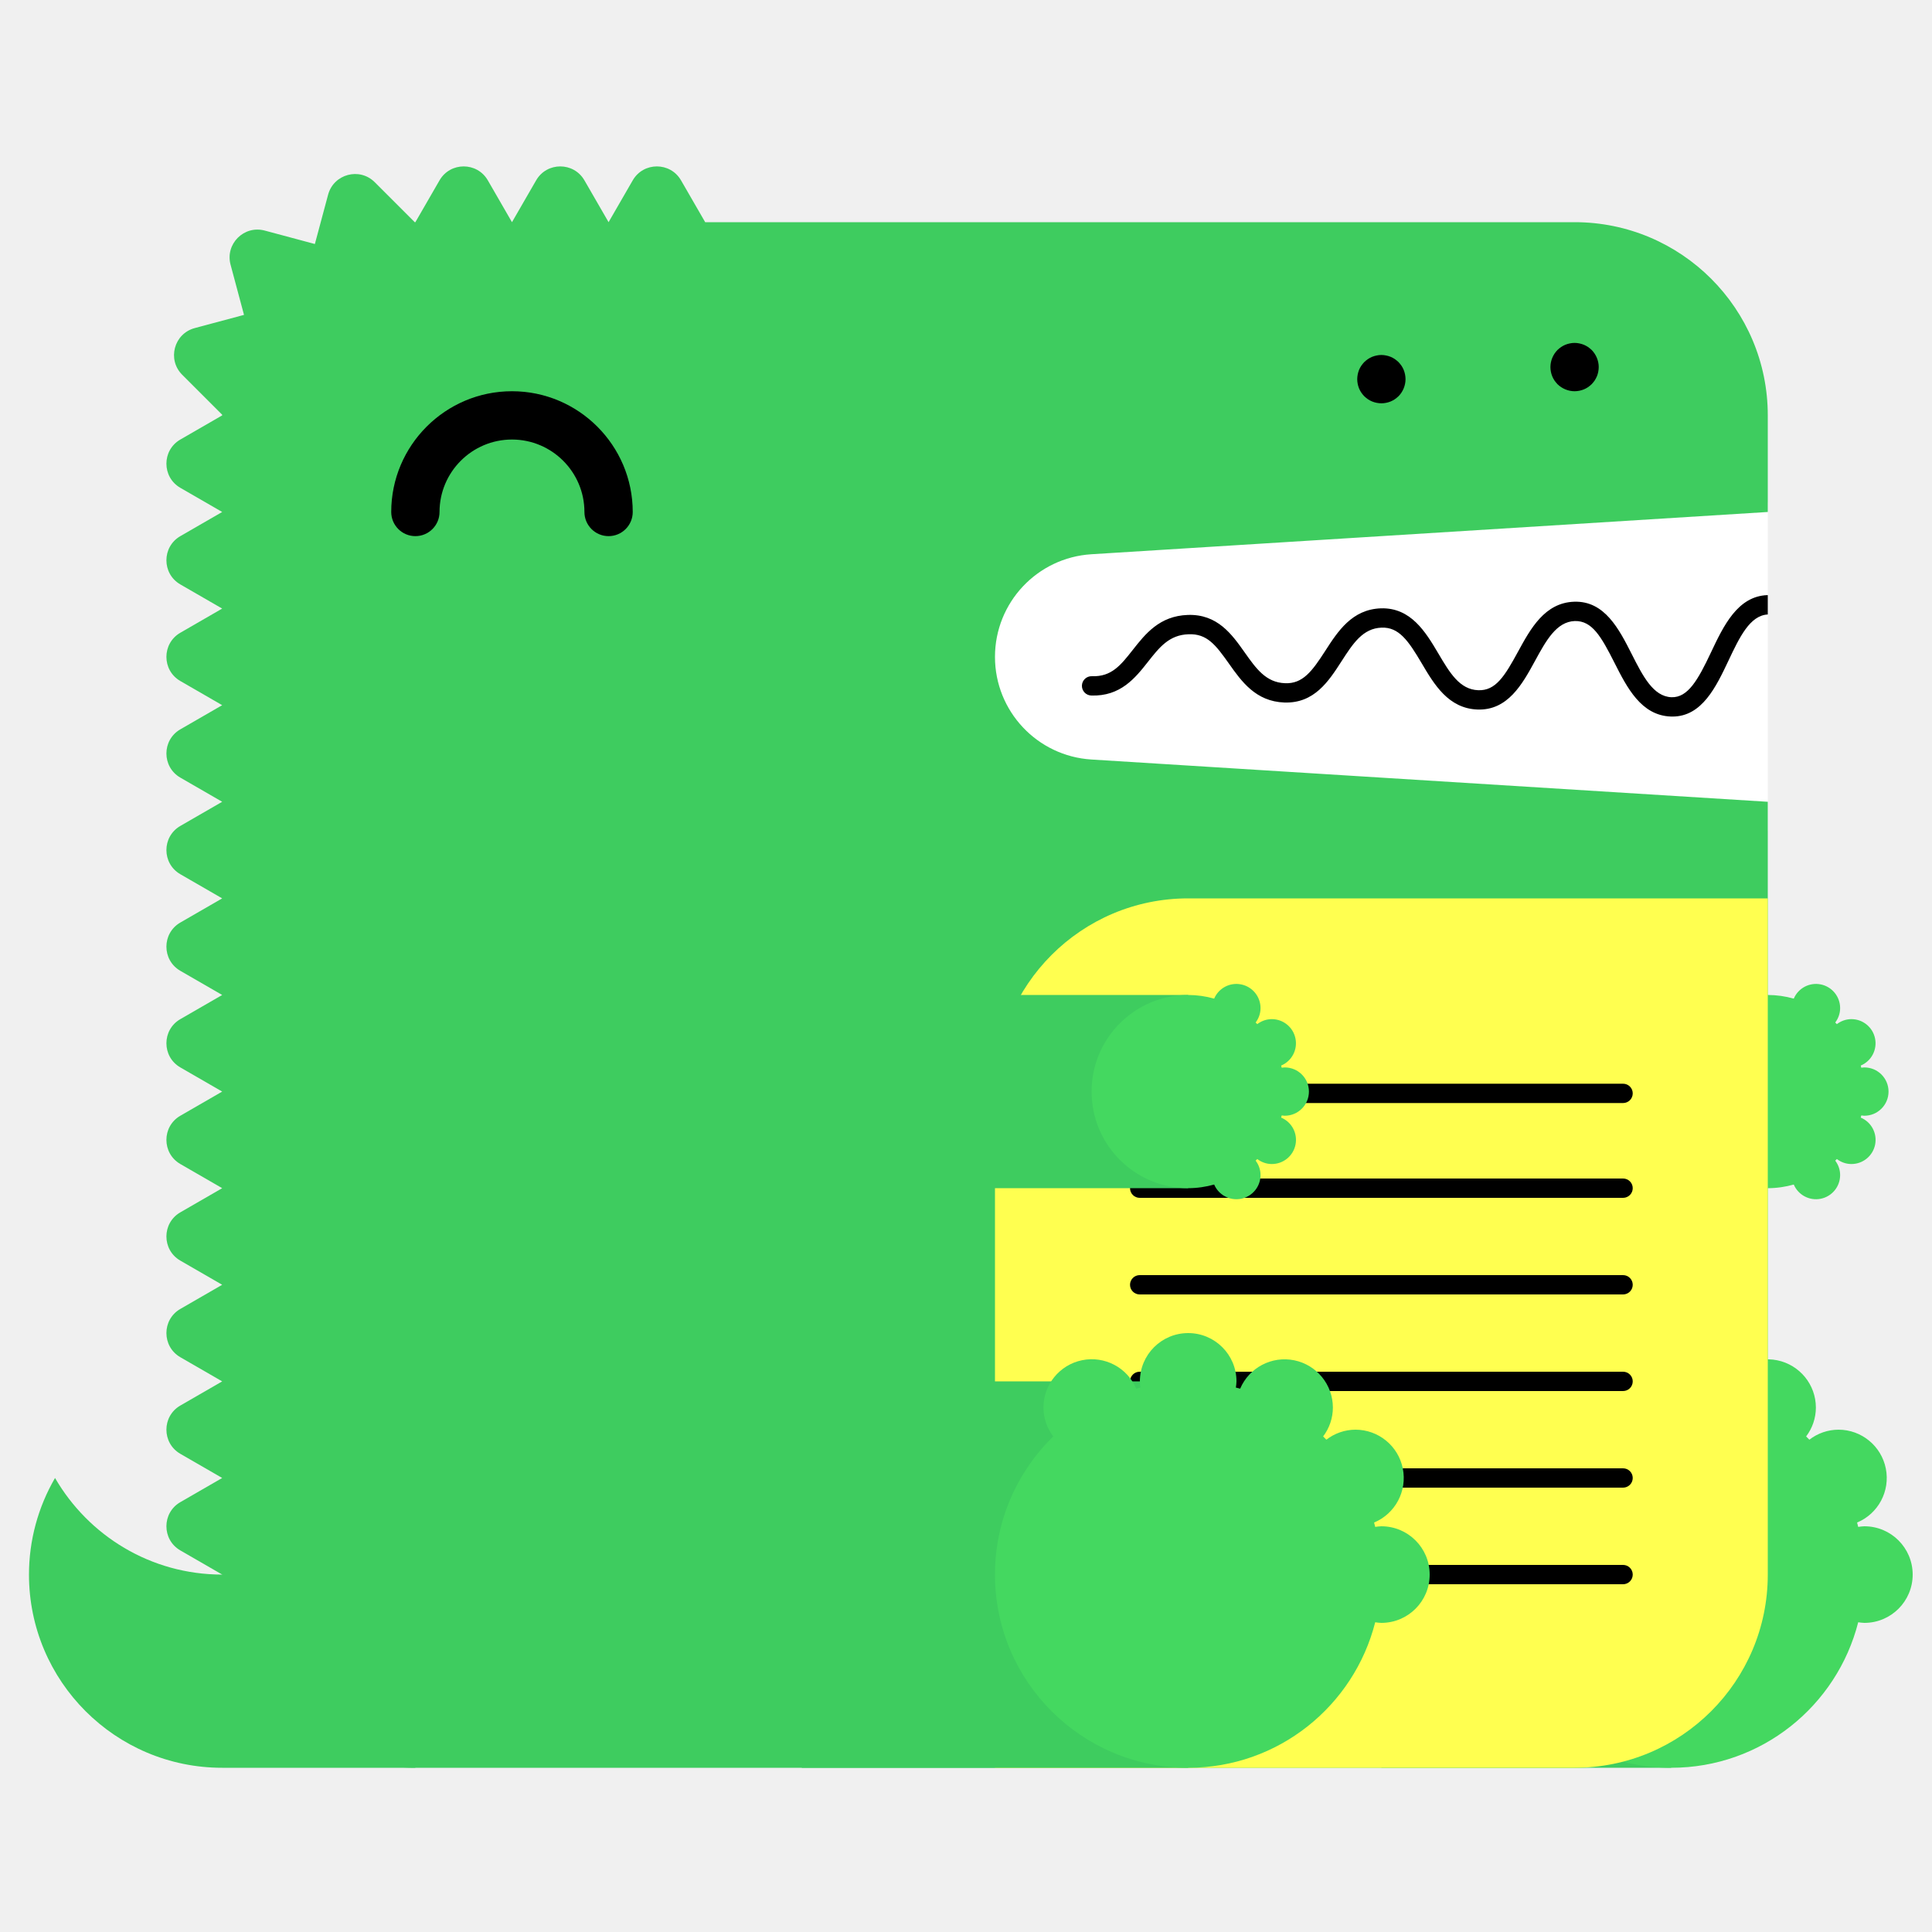
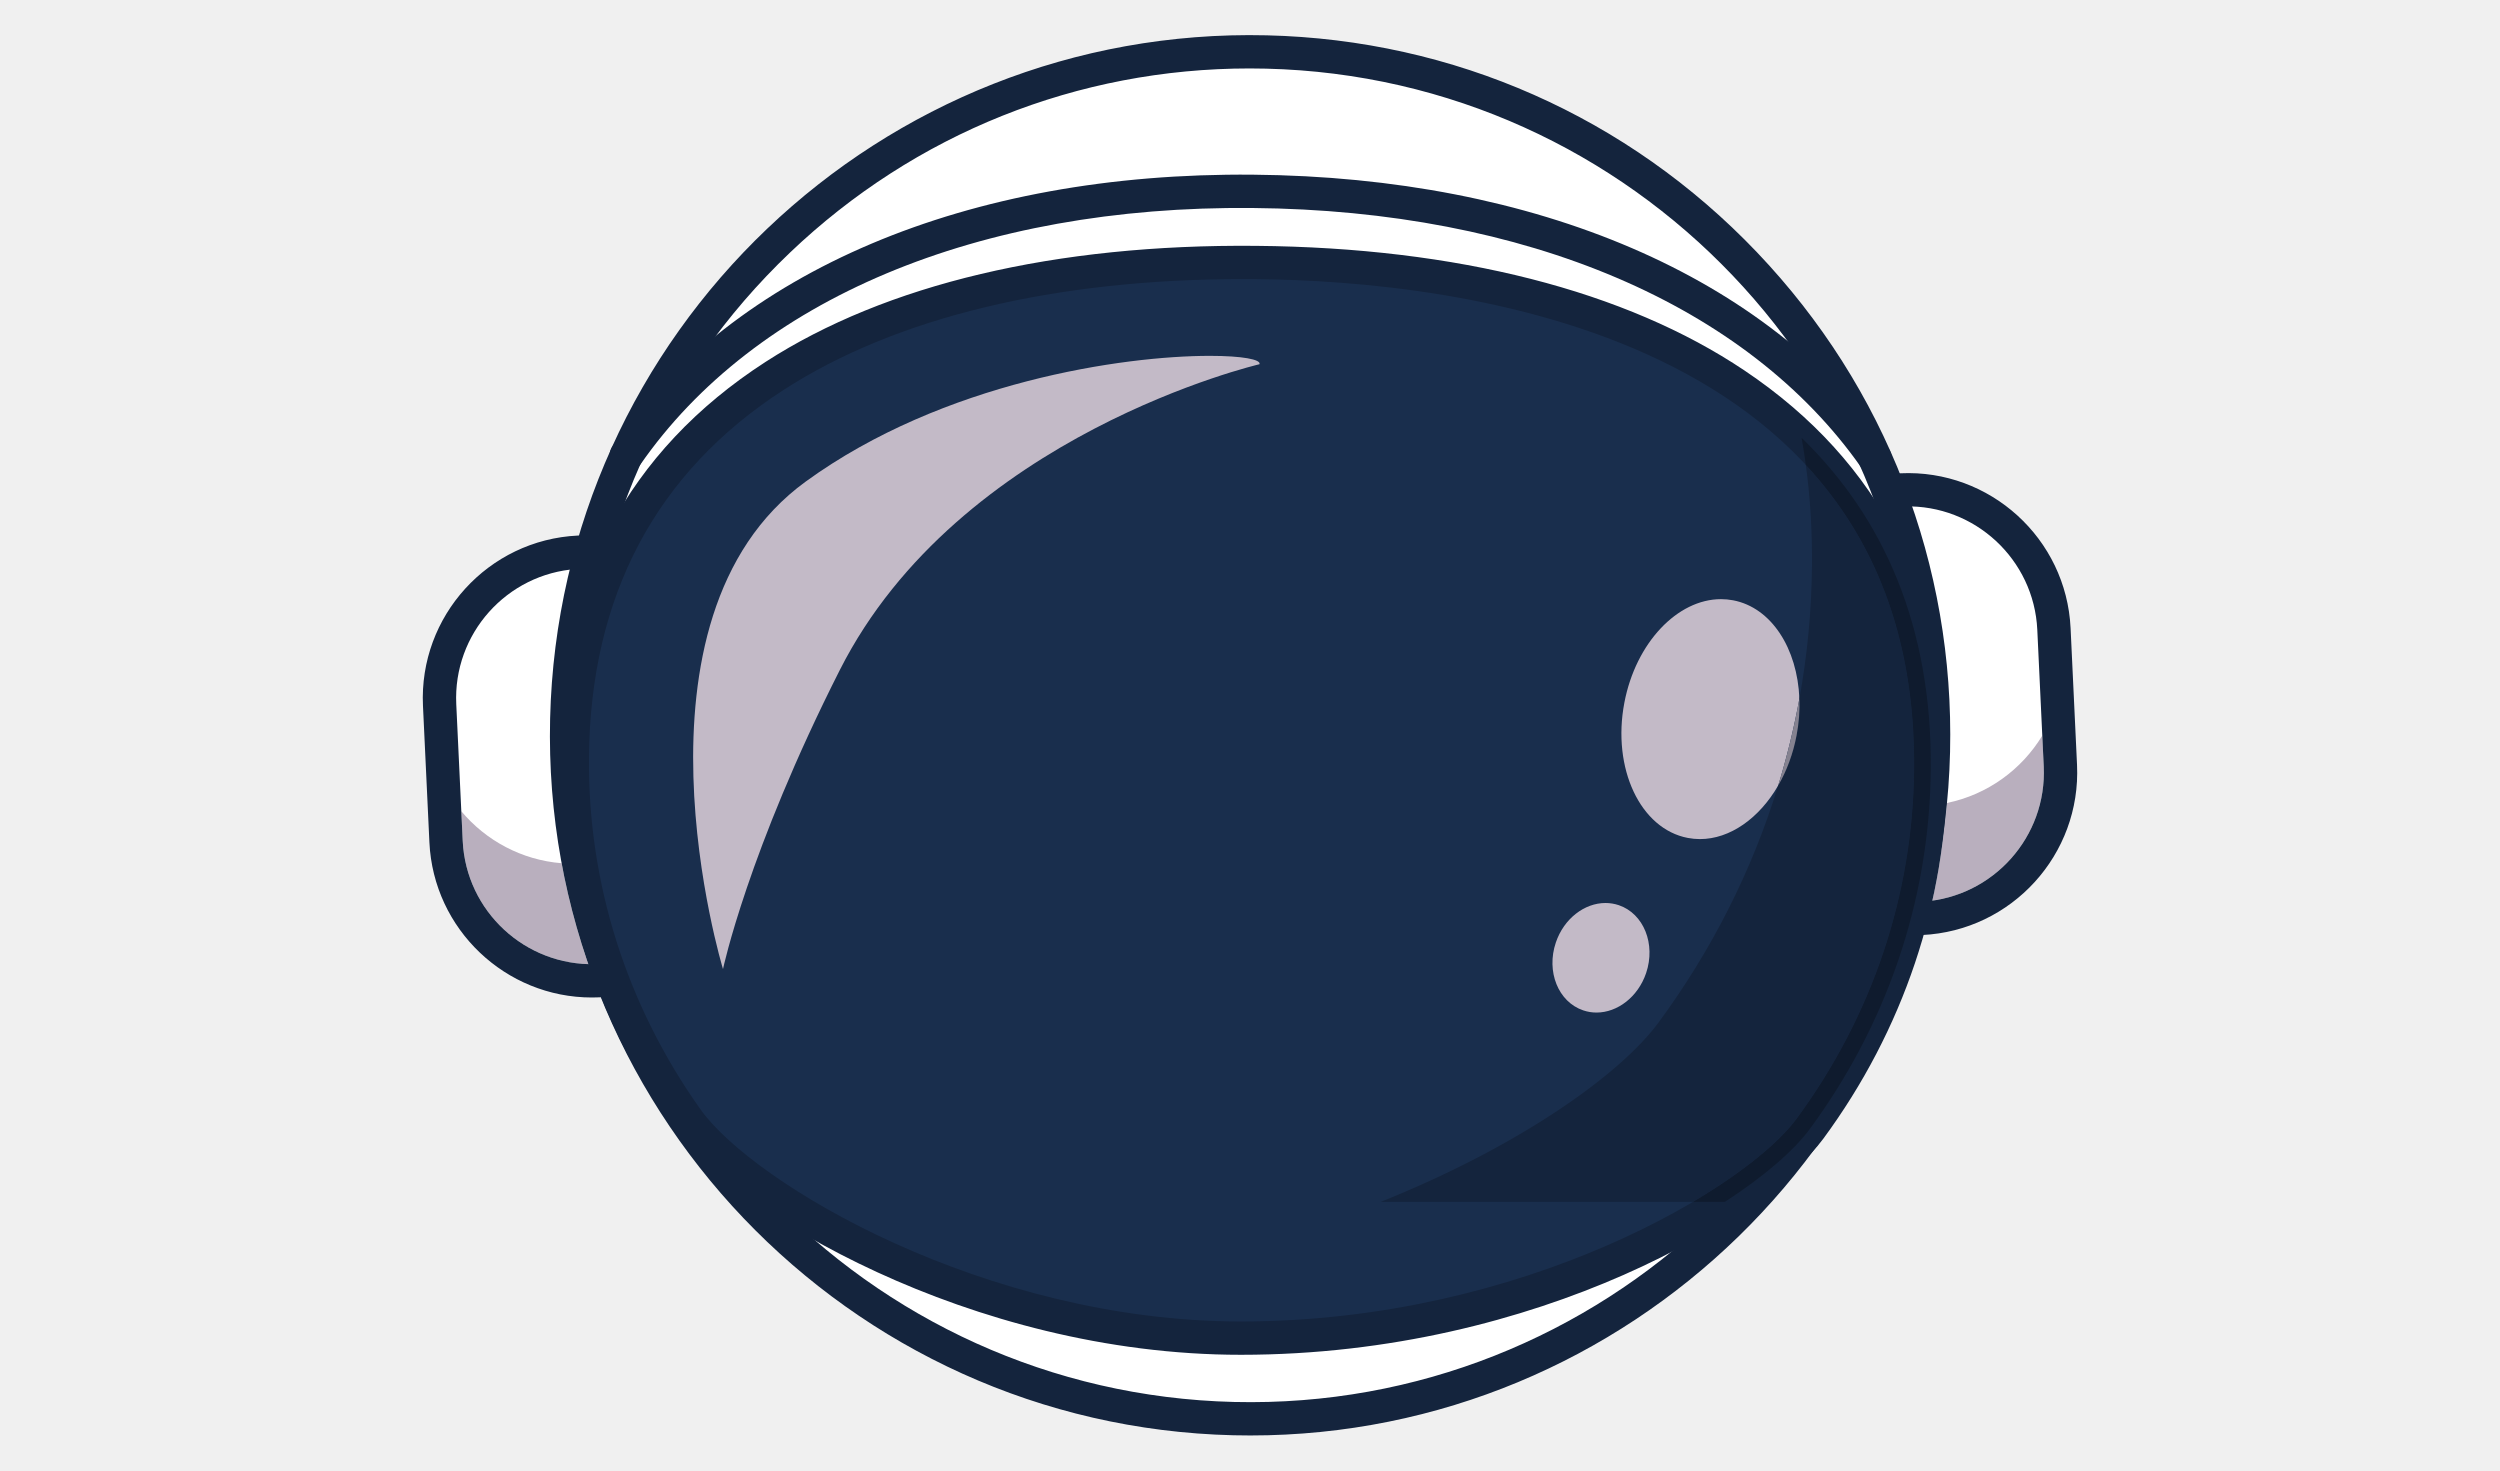
- <svg xmlns="http://www.w3.org/2000/svg" width="200" height="200" viewBox="0 0 200 200">
-   <g fill="none" fill-rule="evenodd">
-     <path fill="#FFF" d="M99 52h84v34H99z" />
-     <path d="M23 163c-7.398 0-13.843-4.027-17.303-10A19.886 19.886 0 0 0 3 163c0 11.046 8.954 20 20 20h20v-20H23z" fill="#3ECC5F" />
-     <path d="M112.98 57.376L183 53V43c0-11.046-8.954-20-20-20H73l-2.5-4.33c-1.112-1.925-3.889-1.925-5 0L63 23l-2.5-4.33c-1.111-1.925-3.889-1.925-5 0L53 23l-2.5-4.33c-1.111-1.925-3.889-1.925-5 0L43 23c-.022 0-.042.003-.065.003l-4.142-4.141c-1.57-1.571-4.252-.853-4.828 1.294l-1.369 5.104-5.192-1.392c-2.148-.575-4.111 1.389-3.535 3.536l1.39 5.193-5.102 1.367c-2.148.576-2.867 3.259-1.296 4.83l4.142 4.142c0 .021-.003.042-.003.064l-4.33 2.5c-1.925 1.111-1.925 3.889 0 5L23 53l-4.33 2.5c-1.925 1.111-1.925 3.889 0 5L23 63l-4.33 2.5c-1.925 1.111-1.925 3.889 0 5L23 73l-4.33 2.5c-1.925 1.111-1.925 3.889 0 5L23 83l-4.33 2.5c-1.925 1.111-1.925 3.889 0 5L23 93l-4.33 2.5c-1.925 1.111-1.925 3.889 0 5L23 103l-4.33 2.5c-1.925 1.111-1.925 3.889 0 5L23 113l-4.33 2.5c-1.925 1.111-1.925 3.889 0 5L23 123l-4.33 2.5c-1.925 1.111-1.925 3.889 0 5L23 133l-4.33 2.5c-1.925 1.111-1.925 3.889 0 5L23 143l-4.33 2.5c-1.925 1.111-1.925 3.889 0 5L23 153l-4.33 2.5c-1.925 1.111-1.925 3.889 0 5L23 163c0 11.046 8.954 20 20 20h120c11.046 0 20-8.954 20-20V83l-70.02-4.376A10.645 10.645 0 0 1 103 68c0-5.621 4.37-10.273 9.98-10.624" fill="#3ECC5F" />
-     <path fill="#3ECC5F" d="M143 183h30v-40h-30z" />
-     <path d="M193 158c-.219 0-.428.037-.639.064-.038-.15-.074-.301-.116-.451A5 5 0 0 0 190.32 148a4.96 4.96 0 0 0-3.016 1.036 26.531 26.531 0 0 0-.335-.336 4.955 4.955 0 0 0 1.011-2.987 5 5 0 0 0-9.599-1.959c-.148-.042-.297-.077-.445-.115.027-.211.064-.42.064-.639a5 5 0 0 0-5-5 5 5 0 0 0-5 5c0 .219.037.428.064.639-.148.038-.297.073-.445.115a4.998 4.998 0 0 0-9.599 1.959c0 1.125.384 2.151 1.011 2.987-3.717 3.632-6.031 8.693-6.031 14.3 0 11.046 8.954 20 20 20 9.339 0 17.16-6.41 19.361-15.064.211.027.42.064.639.064a5 5 0 0 0 5-5 5 5 0 0 0-5-5" fill="#44D860" />
-     <path fill="#3ECC5F" d="M153 123h30v-20h-30z" />
-     <path d="M193 115.5a2.5 2.5 0 1 0 0-5c-.109 0-.214.019-.319.032-.02-.075-.037-.15-.058-.225a2.501 2.501 0 0 0-.963-4.807c-.569 0-1.088.197-1.508.518a6.653 6.653 0 0 0-.168-.168c.314-.417.506-.931.506-1.494a2.5 2.5 0 0 0-4.8-.979A9.987 9.987 0 0 0 183 103c-5.522 0-10 4.478-10 10s4.478 10 10 10c.934 0 1.833-.138 2.69-.377a2.5 2.5 0 0 0 4.8-.979c0-.563-.192-1.077-.506-1.494.057-.055.113-.111.168-.168.42.321.939.518 1.508.518a2.5 2.5 0 0 0 .963-4.807c.021-.074.038-.15.058-.225.105.013.21.032.319.032" fill="#44D860" />
-     <path d="M63 55.5a2.5 2.5 0 0 1-2.5-2.5c0-4.136-3.364-7.5-7.5-7.5s-7.5 3.364-7.5 7.5a2.5 2.5 0 1 1-5 0c0-6.893 5.607-12.5 12.5-12.5S65.5 46.107 65.5 53a2.5 2.5 0 0 1-2.5 2.5" fill="#000" />
-     <path d="M103 183h60c11.046 0 20-8.954 20-20V93h-60c-11.046 0-20 8.954-20 20v70z" fill="#FFFF50" />
-     <path d="M168.02 124h-50.04a1 1 0 1 1 0-2h50.04a1 1 0 1 1 0 2m0 20h-50.04a1 1 0 1 1 0-2h50.04a1 1 0 1 1 0 2m0 20h-50.04a1 1 0 1 1 0-2h50.04a1 1 0 1 1 0 2m0-49.814h-50.04a1 1 0 1 1 0-2h50.04a1 1 0 1 1 0 2m0 19.814h-50.04a1 1 0 1 1 0-2h50.04a1 1 0 1 1 0 2m0 20h-50.04a1 1 0 1 1 0-2h50.04a1 1 0 1 1 0 2M183 61.611c-.012 0-.022-.006-.034-.005-3.09.105-4.552 3.196-5.842 5.923-1.346 2.85-2.387 4.703-4.093 4.647-1.889-.068-2.969-2.202-4.113-4.46-1.314-2.594-2.814-5.536-5.963-5.426-3.046.104-4.513 2.794-5.807 5.167-1.377 2.528-2.314 4.065-4.121 3.994-1.927-.07-2.951-1.805-4.136-3.813-1.321-2.236-2.848-4.75-5.936-4.664-2.994.103-4.465 2.385-5.763 4.4-1.373 2.13-2.335 3.428-4.165 3.351-1.973-.07-2.992-1.51-4.171-3.177-1.324-1.873-2.816-3.993-5.895-3.89-2.928.1-4.399 1.97-5.696 3.618-1.232 1.564-2.194 2.802-4.229 2.724a1 1 0 0 0-.072 2c3.017.101 4.545-1.8 5.872-3.487 1.177-1.496 2.193-2.787 4.193-2.855 1.926-.082 2.829 1.115 4.195 3.045 1.297 1.834 2.769 3.914 5.731 4.021 3.103.104 4.596-2.215 5.918-4.267 1.182-1.834 2.202-3.417 4.15-3.484 1.793-.067 2.769 1.35 4.145 3.681 1.297 2.197 2.766 4.686 5.787 4.796 3.125.108 4.634-2.62 5.949-5.035 1.139-2.088 2.214-4.06 4.119-4.126 1.793-.042 2.728 1.595 4.111 4.33 1.292 2.553 2.757 5.445 5.825 5.556l.169.003c3.064 0 4.518-3.075 5.805-5.794 1.139-2.41 2.217-4.68 4.067-4.773v-2z" fill="#000" />
-     <path fill="#3ECC5F" d="M83 183h40v-40H83z" />
-     <path d="M143 158c-.219 0-.428.037-.639.064-.038-.15-.074-.301-.116-.451A5 5 0 0 0 140.32 148a4.96 4.96 0 0 0-3.016 1.036 26.531 26.531 0 0 0-.335-.336 4.955 4.955 0 0 0 1.011-2.987 5 5 0 0 0-9.599-1.959c-.148-.042-.297-.077-.445-.115.027-.211.064-.42.064-.639a5 5 0 0 0-5-5 5 5 0 0 0-5 5c0 .219.037.428.064.639-.148.038-.297.073-.445.115a4.998 4.998 0 0 0-9.599 1.959c0 1.125.384 2.151 1.011 2.987-3.717 3.632-6.031 8.693-6.031 14.3 0 11.046 8.954 20 20 20 9.339 0 17.16-6.41 19.361-15.064.211.027.42.064.639.064a5 5 0 0 0 5-5 5 5 0 0 0-5-5" fill="#44D860" />
-     <path fill="#3ECC5F" d="M83 123h40v-20H83z" />
-     <path d="M133 115.5a2.5 2.5 0 1 0 0-5c-.109 0-.214.019-.319.032-.02-.075-.037-.15-.058-.225a2.501 2.501 0 0 0-.963-4.807c-.569 0-1.088.197-1.508.518a6.653 6.653 0 0 0-.168-.168c.314-.417.506-.931.506-1.494a2.5 2.5 0 0 0-4.8-.979A9.987 9.987 0 0 0 123 103c-5.522 0-10 4.478-10 10s4.478 10 10 10c.934 0 1.833-.138 2.69-.377a2.5 2.5 0 0 0 4.8-.979c0-.563-.192-1.077-.506-1.494.057-.055.113-.111.168-.168.42.321.939.518 1.508.518a2.5 2.5 0 0 0 .963-4.807c.021-.074.038-.15.058-.225.105.013.21.032.319.032" fill="#44D860" />
-     <path d="M143 41.75c-.16 0-.33-.02-.49-.05a2.52 2.52 0 0 1-.47-.14c-.15-.06-.29-.14-.431-.23-.13-.09-.259-.2-.38-.31-.109-.12-.219-.24-.309-.38s-.17-.28-.231-.43a2.619 2.619 0 0 1-.189-.96c0-.16.02-.33.05-.49.03-.16.08-.31.139-.47.061-.15.141-.29.231-.43.09-.13.2-.26.309-.38.121-.11.25-.22.38-.31.141-.09.281-.17.431-.23.149-.06.31-.11.47-.14.32-.07.65-.07.98 0 .159.03.32.08.47.14.149.06.29.14.43.23.13.09.259.2.38.31.11.12.22.25.31.38.09.14.17.28.23.43.06.16.11.31.14.47.029.16.05.33.05.49 0 .66-.271 1.31-.73 1.77-.121.11-.25.22-.38.31-.14.09-.281.17-.43.23a2.565 2.565 0 0 1-.96.19m20-1.25c-.66 0-1.3-.27-1.771-.73a3.802 3.802 0 0 1-.309-.38c-.09-.14-.17-.28-.231-.43a2.619 2.619 0 0 1-.189-.96c0-.66.27-1.3.729-1.77.121-.11.25-.22.38-.31.141-.09.281-.17.431-.23.149-.06.31-.11.47-.14.32-.07.66-.07.98 0 .159.03.32.08.47.14.149.06.29.14.43.23.13.09.259.2.38.31.459.47.73 1.11.73 1.77 0 .16-.021.33-.05.49-.03.16-.08.32-.14.47-.07.15-.14.29-.23.43-.09.13-.2.26-.31.38-.121.11-.25.22-.38.31-.14.09-.281.17-.43.23a2.565 2.565 0 0 1-.96.19" fill="#000" />
+ <svg xmlns="http://www.w3.org/2000/svg" style="isolation:isolate" viewBox="0 0 85 50" width="85pt" height="50pt">
+   <defs>
+     <clipPath id="_clipPath_M4CMkX6Jid4yrPMB1b7QPpKQUE6QHxWk">
+       <rect width="85" height="50" />
+     </clipPath>
+   </defs>
+   <g clip-path="url(#_clipPath_M4CMkX6Jid4yrPMB1b7QPpKQUE6QHxWk)">
+     <g>
+       <path d=" M 65.325 31.225 C 65.064 31.238 64.842 31.036 64.83 30.775 L 64.189 17.152 C 64.176 16.891 64.378 16.67 64.639 16.657 C 67.379 16.528 69.705 18.645 69.834 21.385 L 70.053 26.03 C 70.182 28.77 68.065 31.097 65.325 31.225 Z " fill="rgb(255,255,255)" />
+       <path d=" M 64.875 16.753 C 64.799 16.753 64.721 16.755 64.644 16.759 C 64.439 16.769 64.28 16.943 64.29 17.148 L 64.932 30.77 C 64.941 30.975 65.116 31.132 65.321 31.124 C 68 30.998 70.078 28.715 69.951 26.035 L 69.732 21.39 C 69.61 18.788 67.454 16.753 64.875 16.753 Z  M 65.303 31.328 C 64.998 31.328 64.743 31.087 64.728 30.78 L 64.087 17.157 C 64.072 16.841 64.317 16.57 64.634 16.556 C 67.428 16.424 69.804 18.588 69.936 21.38 L 70.154 26.026 C 70.218 27.378 69.752 28.674 68.84 29.675 C 67.929 30.677 66.682 31.264 65.33 31.327 C 65.321 31.327 65.312 31.328 65.303 31.328 Z " fill="rgb(55,26,69)" />
+       <path d=" M 65.701 30.622 C 65.888 29.785 66.025 28.935 66.11 28.076 C 66.143 27.819 66.173 27.561 66.198 27.301 C 67.577 27.017 68.738 26.165 69.438 25.01 L 69.487 26.057 C 69.595 28.345 67.927 30.313 65.701 30.622 Z " fill="rgb(185,175,190)" />
+       <path d=" M 64.758 17.219 L 65.391 30.654 C 67.77 30.493 69.6 28.45 69.487 26.057 L 69.268 21.412 C 69.156 19.019 67.138 17.155 64.758 17.219 Z  M 65.302 31.792 C 64.751 31.792 64.291 31.357 64.264 30.802 L 63.623 17.179 C 63.596 16.606 64.04 16.119 64.612 16.092 C 67.658 15.948 70.256 18.311 70.4 21.358 L 70.619 26.004 C 70.762 29.051 68.4 31.647 65.352 31.791 L 65.352 31.791 C 65.335 31.792 65.319 31.792 65.302 31.792 Z " fill="rgb(20,36,61)" />
+       <path d=" M 19.675 18.775 C 19.936 18.763 20.158 18.964 20.17 19.226 L 20.811 32.848 C 20.824 33.109 20.622 33.331 20.361 33.343 C 17.621 33.472 15.295 31.355 15.166 28.615 L 14.947 23.97 C 14.818 21.23 16.935 18.904 19.675 18.775 Z " fill="rgb(255,255,255)" />
+       <path d=" M 19.679 18.876 C 17 19.003 14.922 21.286 15.049 23.965 L 15.268 28.61 C 15.394 31.29 17.675 33.366 20.356 33.241 C 20.561 33.232 20.72 33.057 20.71 32.853 L 20.068 19.23 C 20.059 19.026 19.88 18.865 19.679 18.876 Z  M 20.125 33.45 C 17.438 33.45 15.192 31.331 15.064 28.62 L 14.846 23.975 C 14.782 22.622 15.248 21.326 16.16 20.325 C 17.071 19.323 18.317 18.737 19.67 18.673 C 19.988 18.658 20.257 18.904 20.272 19.221 L 20.913 32.843 C 20.928 33.16 20.683 33.43 20.366 33.445 C 20.285 33.448 20.205 33.45 20.125 33.45 Z " fill="rgb(55,26,69)" />
+       <path d=" M 20.003 32.781 C 17.726 32.718 15.84 30.902 15.732 28.589 L 15.684 27.581 C 16.518 28.578 17.735 29.24 19.095 29.35 C 19.314 30.525 19.618 31.671 20.003 32.781 Z " fill="rgb(185,175,190)" />
+       <path d=" M 19.609 19.346 C 17.23 19.507 15.4 21.55 15.513 23.943 L 15.732 28.589 C 15.844 30.982 17.859 32.843 20.242 32.781 L 19.609 19.346 Z  M 20.124 33.915 C 17.192 33.915 14.74 31.601 14.6 28.642 L 14.381 23.997 C 14.238 20.949 16.6 18.353 19.648 18.209 L 19.648 18.209 C 20.221 18.184 20.709 18.626 20.736 19.199 L 21.377 32.821 C 21.404 33.394 20.96 33.882 20.388 33.909 C 20.3 33.913 20.212 33.915 20.124 33.915 Z " fill="rgb(20,36,61)" />
+       <path d=" M 65.736 25.556 C 65.428 38.387 54.778 48.54 41.947 48.233 C 29.116 47.926 18.963 37.275 19.27 24.444 C 19.577 11.613 30.228 1.46 43.059 1.767 C 55.89 2.074 66.043 12.725 65.736 25.556 Z " fill="rgb(255,255,255)" />
+       <path d=" M 42.488 1.862 C 36.519 1.862 30.875 4.119 26.538 8.253 C 22.065 12.517 19.52 18.268 19.372 24.446 C 19.067 37.201 29.195 47.826 41.949 48.131 C 54.701 48.437 65.328 38.308 65.634 25.553 L 65.736 25.556 L 65.634 25.553 C 65.782 19.375 63.515 13.509 59.25 9.035 C 54.986 4.562 49.235 2.017 43.056 1.869 C 42.867 1.864 42.677 1.862 42.488 1.862 Z  M 42.511 48.341 C 42.322 48.341 42.134 48.339 41.944 48.334 C 29.078 48.026 18.86 37.308 19.168 24.441 C 19.317 18.209 21.885 12.407 26.398 8.105 C 30.91 3.803 36.828 1.518 43.061 1.666 C 49.294 1.815 55.096 4.382 59.398 8.895 C 63.699 13.408 65.987 19.326 65.837 25.559 C 65.534 38.235 55.123 48.341 42.511 48.341 Z " fill="rgb(55,26,69)" />
+       <path d=" M 65.736 25.556 L 65.737 25.556 L 65.736 25.556 Z  M 42.489 2.327 C 36.639 2.327 31.108 4.538 26.859 8.589 C 22.475 12.767 19.981 18.403 19.836 24.458 C 19.537 36.956 29.462 47.367 41.96 47.667 C 54.455 47.967 64.87 38.041 65.17 25.543 C 65.468 13.044 55.544 2.632 43.045 2.334 C 42.86 2.329 42.674 2.327 42.489 2.327 Z  M 42.511 48.806 C 42.318 48.806 42.127 48.803 41.933 48.799 C 28.811 48.485 18.39 37.553 18.704 24.43 C 19.018 11.308 29.942 0.889 43.072 1.201 C 49.429 1.353 55.346 3.972 59.734 8.575 C 64.121 13.177 66.454 19.213 66.302 25.57 C 65.992 38.498 55.374 48.806 42.511 48.806 Z " fill="rgb(20,36,61)" />
+       <path d=" M 65.647 26.151 C 65.607 30.698 64.094 34.907 61.538 38.378 C 59.622 40.98 51.801 45.495 42.193 45.496 C 33.284 45.498 25.221 40.677 23.351 38.041 C 20.858 34.526 19.419 30.291 19.459 25.743 C 19.565 13.71 29.948 8.812 42.703 8.925 C 55.458 9.037 65.753 14.117 65.647 26.151 Z " fill="rgb(25,46,77)" />
+       <path d=" M 65.647 26.151 L 65.649 26.151 L 65.647 26.151 Z  M 42.275 9.489 C 35.862 9.489 30.464 10.788 26.645 13.255 C 22.301 16.061 20.073 20.264 20.025 25.748 C 19.987 30.03 21.297 34.167 23.813 37.714 C 25.6 40.232 33.486 44.93 42.189 44.93 L 42.193 44.93 C 51.84 44.928 59.369 40.368 61.082 38.042 C 63.66 34.541 65.043 30.427 65.081 26.146 C 65.212 11.293 49.472 9.551 42.698 9.491 C 42.557 9.49 42.416 9.489 42.275 9.489 Z  M 42.189 46.063 C 32.973 46.063 24.849 41.131 22.89 38.369 C 20.235 34.627 18.853 30.259 18.893 25.738 C 18.945 19.849 21.346 15.329 26.031 12.303 C 30.12 9.663 35.887 8.295 42.708 8.359 C 49.529 8.419 55.271 9.884 59.313 12.597 C 63.944 15.704 66.265 20.266 66.213 26.156 C 66.173 30.677 64.714 35.019 61.994 38.714 C 60.108 41.275 52.364 46.061 42.193 46.063 L 42.189 46.063 Z " fill="rgb(20,36,61)" />
+       <path d=" M 57.798 28.529 C 57.661 28.529 57.524 28.516 57.387 28.49 C 55.77 28.183 54.803 26.124 55.228 23.893 C 55.617 21.85 57.036 20.371 58.514 20.371 C 58.651 20.371 58.788 20.384 58.925 20.41 C 60.231 20.658 61.113 22.051 61.179 23.754 C 60.995 24.757 60.754 25.743 60.459 26.707 C 59.815 27.821 58.82 28.529 57.798 28.529 Z " fill="rgb(195,186,199)" />
+       <path d=" M 54.281 34.427 C 54.129 34.427 53.977 34.403 53.828 34.352 C 52.98 34.065 52.564 33.032 52.899 32.044 C 53.175 31.23 53.874 30.702 54.586 30.702 C 54.738 30.702 54.89 30.726 55.039 30.776 C 55.886 31.063 56.302 32.097 55.968 33.084 C 55.692 33.898 54.993 34.427 54.281 34.427 Z " fill="rgb(195,186,199)" />
+       <path d=" M 57.563 40.864 L 46.943 40.864 C 51.688 38.962 55.1 36.52 56.392 34.763 C 58.181 32.334 59.567 29.62 60.459 26.707 C 60.746 26.212 60.964 25.636 61.083 25.007 C 61.165 24.579 61.195 24.158 61.179 23.754 C 61.447 22.288 61.593 20.781 61.607 19.245 C 61.618 18.045 61.546 16.899 61.398 15.806 C 63.651 18.228 65.121 21.562 65.081 26.146 C 65.043 30.427 63.66 34.541 61.082 38.042 C 60.511 38.818 59.292 39.843 57.563 40.864 Z " fill="rgb(20,36,61)" />
+       <path d=" M 58.644 40.864 L 57.563 40.864 C 59.292 39.843 60.511 38.818 61.082 38.042 C 63.66 34.541 65.043 30.427 65.081 26.146 C 65.121 21.562 63.651 18.228 61.398 15.806 C 61.356 15.495 61.308 15.188 61.254 14.885 C 64.054 17.604 65.689 21.317 65.647 26.15 C 65.607 30.699 64.092 34.907 61.539 38.378 C 61.004 39.104 60.009 39.98 58.644 40.864 Z " fill="rgb(15,27,46)" />
+       <path d=" M 60.459 26.707 C 60.754 25.743 60.995 24.757 61.179 23.754 C 61.195 24.158 61.165 24.579 61.083 25.007 C 60.964 25.636 60.746 26.212 60.459 26.707 Z " fill="rgb(133,130,144)" />
+       <path d=" M 63.752 16.147 C 63.626 16.147 63.499 16.104 63.394 16.018 L 63.335 15.969 L 63.287 15.903 C 59.416 10.373 51.872 7.154 42.59 7.072 C 33.263 6.984 25.663 10.177 21.758 15.816 L 21.729 15.854 C 21.53 16.096 21.172 16.132 20.931 15.933 C 20.696 15.74 20.656 15.399 20.836 15.159 C 24.96 9.213 32.899 5.852 42.6 5.939 C 52.246 6.025 60.121 9.415 64.206 15.242 C 64.358 15.446 64.358 15.735 64.189 15.939 C 64.077 16.076 63.915 16.147 63.752 16.147 Z " fill="rgb(20,36,61)" />
+       <path d=" M 24.582 32.948 C 24.582 32.948 20.96 21.044 27.399 16.37 C 32.076 12.975 38.211 12.099 41.136 12.099 C 42.238 12.099 42.883 12.223 42.823 12.384 C 42.823 12.384 32.611 14.761 28.553 22.782 C 25.423 28.967 24.582 32.948 24.582 32.948 Z " fill="rgb(195,186,199)" />
+     </g>
  </g>
</svg>
